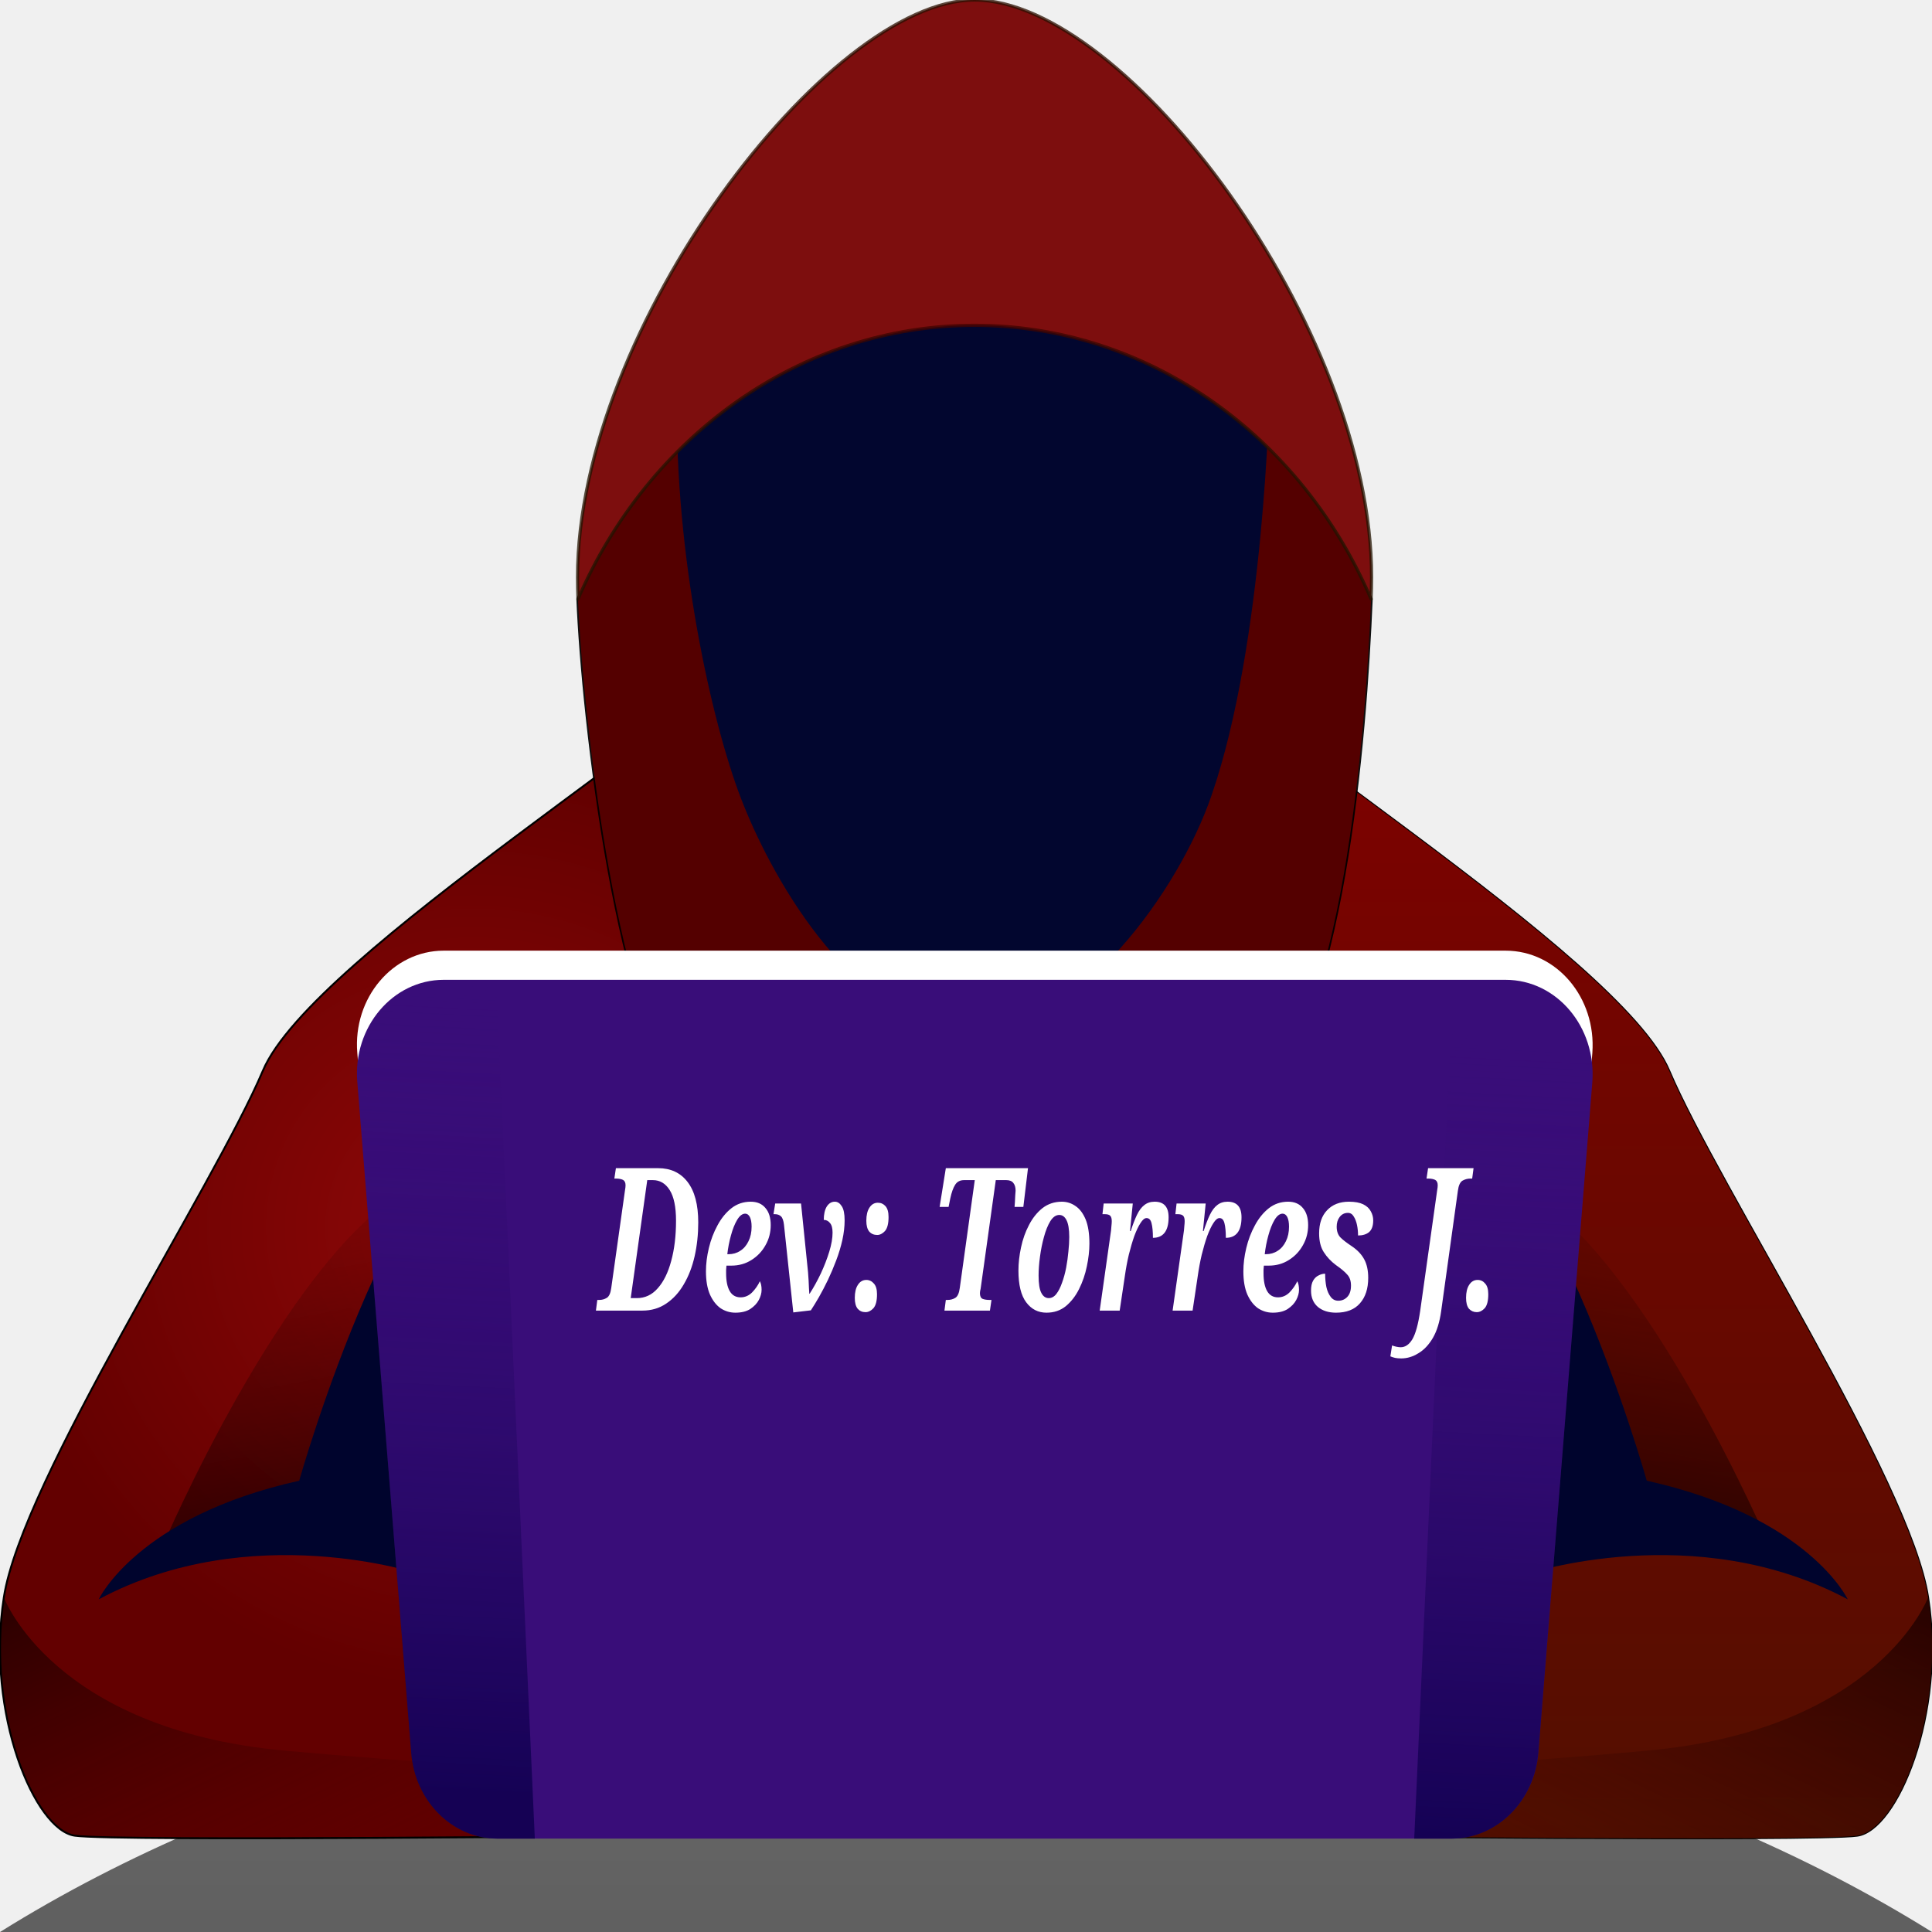
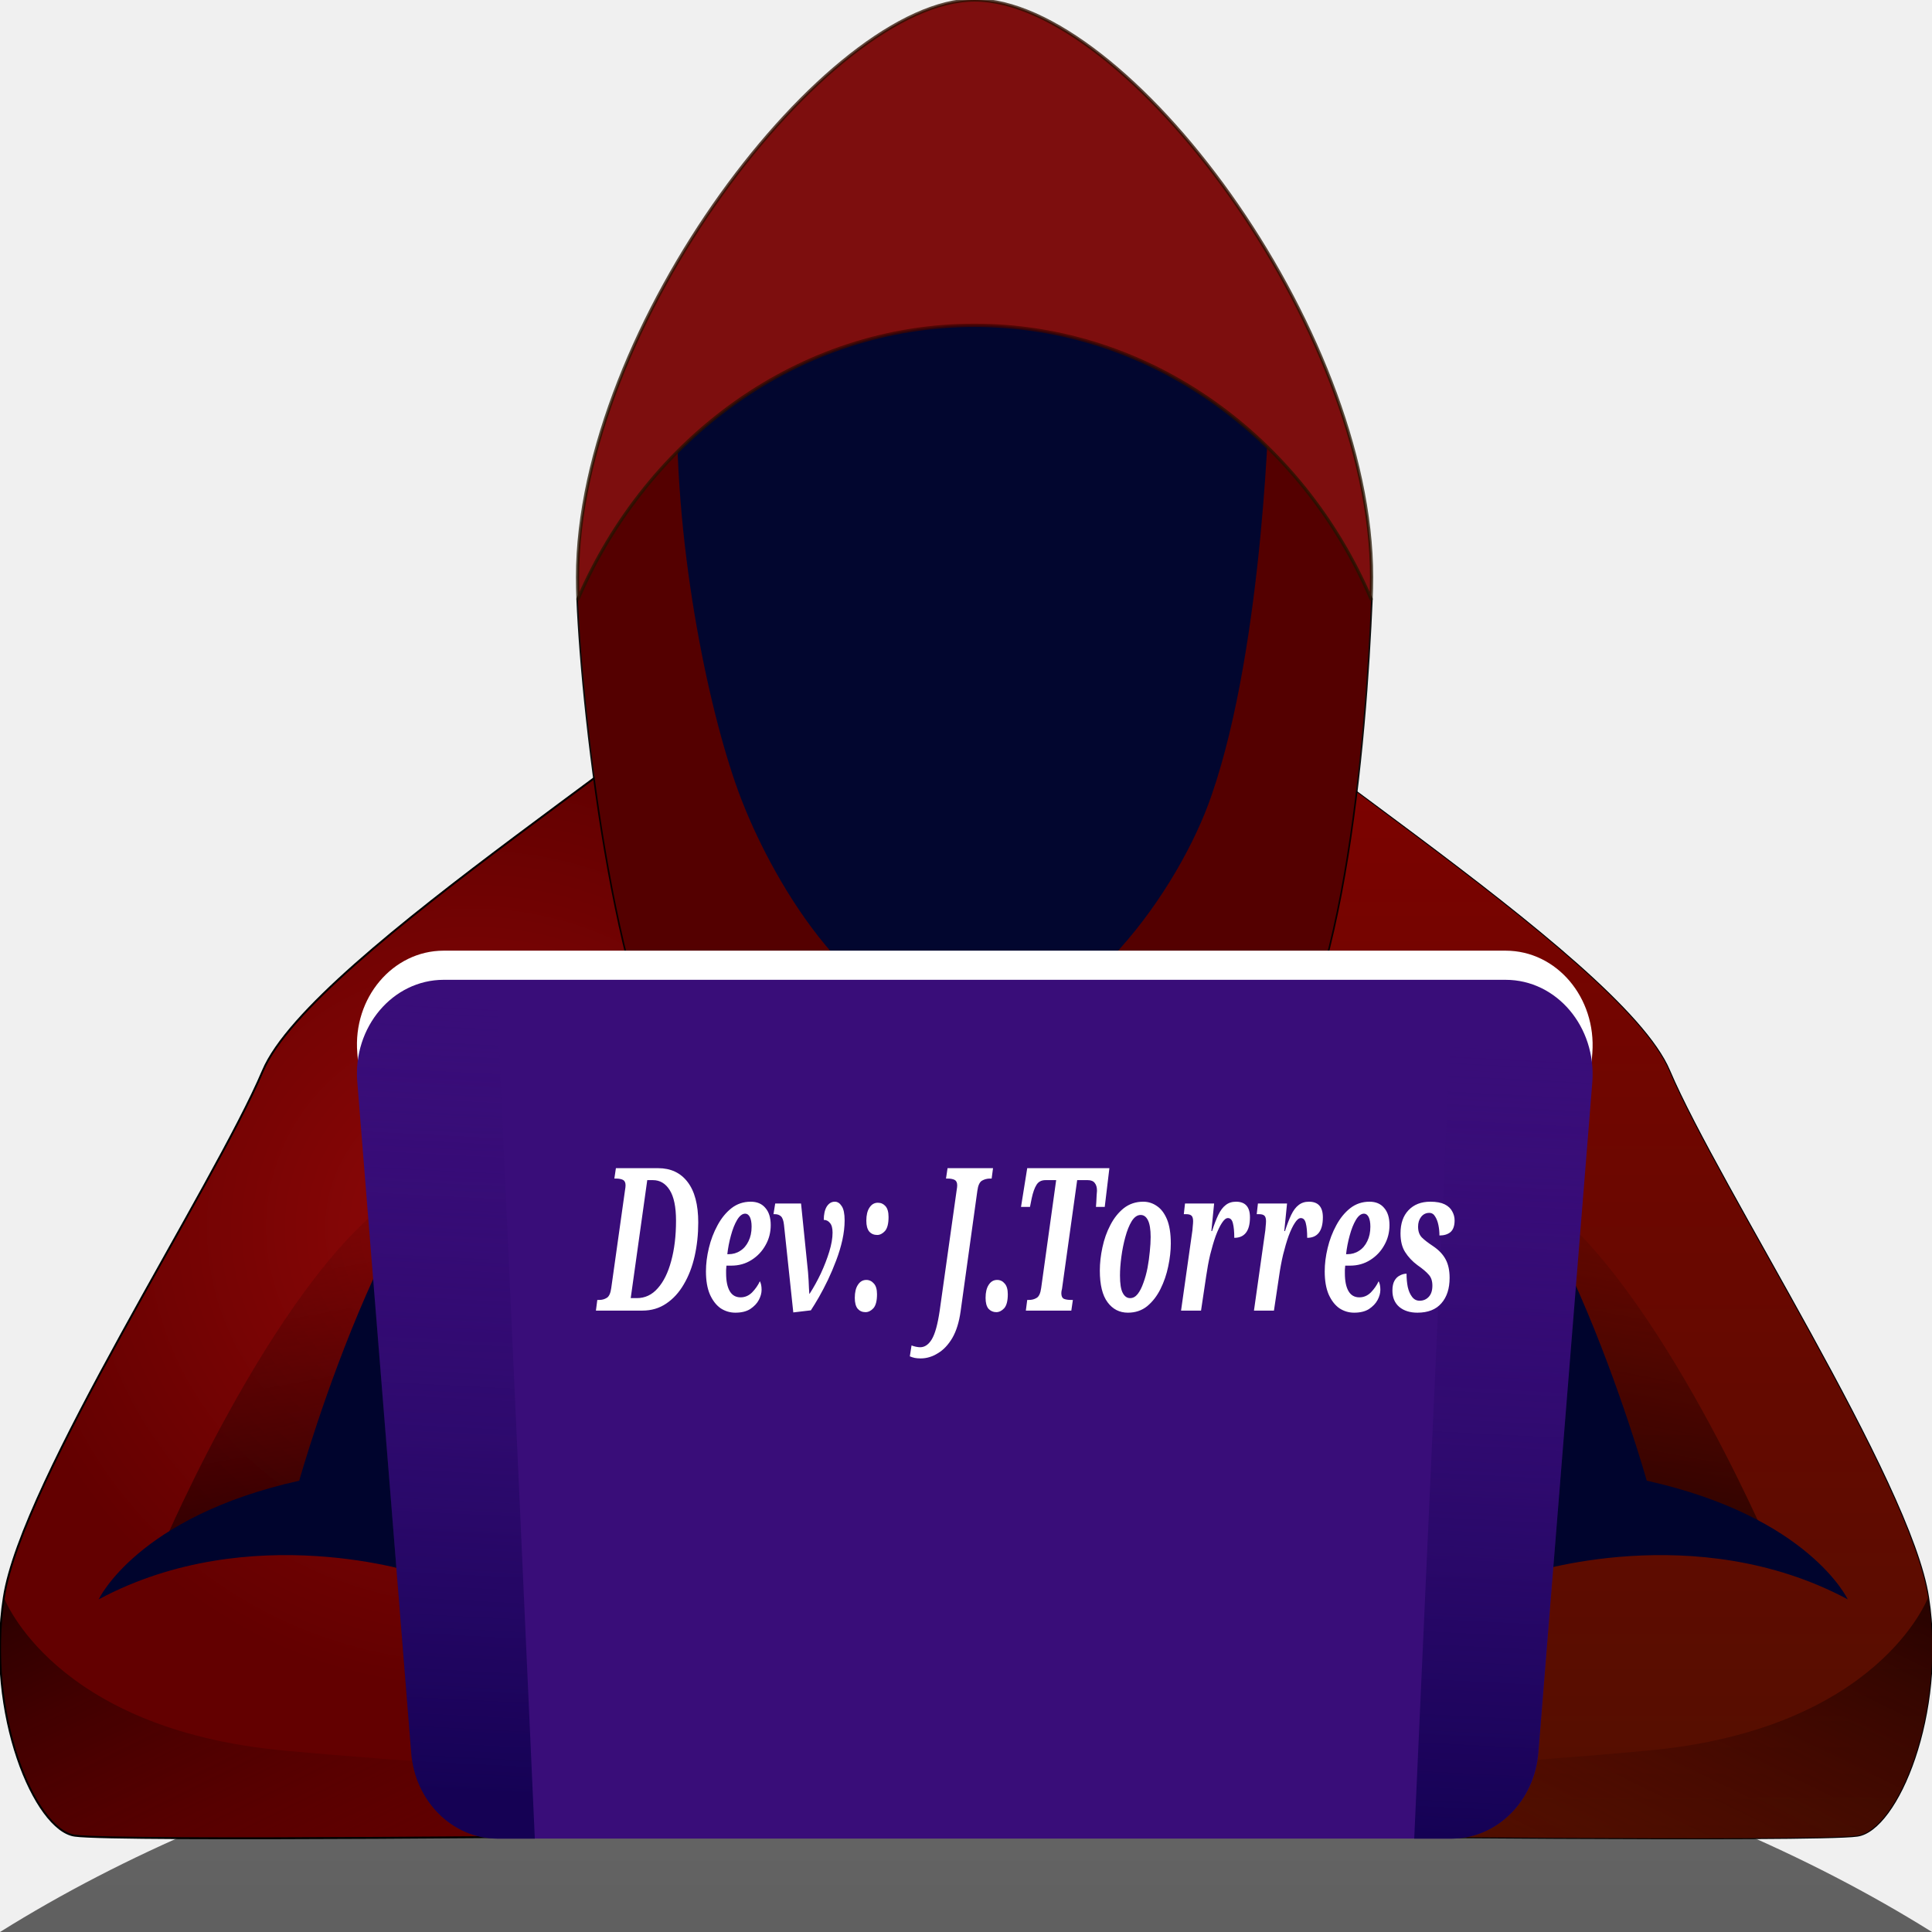
<svg xmlns="http://www.w3.org/2000/svg" viewBox="100.001 100 299.999 300" width="299.999" height="300">
  <defs>
    <linearGradient gradientUnits="userSpaceOnUse" x1="250.649" y1="161.61" x2="250.649" y2="166.833" id="a" spreadMethod="reflect" gradientTransform="matrix(9.41896 0 0 7.48787 -2110.861 -849.224)">
      <stop offset="0" style="stop-color:rgb(17.647% 17.647% 17.647%/.686)" />
      <stop offset="1" style="stop-color:rgb(11.621% 11.621% 11.621%/.686)" />
    </linearGradient>
    <linearGradient gradientUnits="userSpaceOnUse" x1="260.26" y1="139.686" x2="260.26" y2="165.02" id="b" spreadMethod="reflect" gradientTransform="matrix(7.63927 0 0 7.48787 -1661.67 -850.206)">
      <stop offset="0" style="stop-color:rgb(50.98% 0% 0%)" />
      <stop offset="1" style="stop-color:rgb(32.427% 5.956% 0%)" />
    </linearGradient>
    <linearGradient id="c" x1="69.876" y1="86.585" x2="79.984" y2="64.365" gradientUnits="userSpaceOnUse" gradientTransform="matrix(3.17781 0 0 3.43706 99.997 99.998)">
      <stop stop-color="#F4D63B" stop-opacity="0" />
      <stop offset="1" stop-color="#5C1CB2" />
    </linearGradient>
    <linearGradient id="d" x1="94.739" y1="50.432" x2="90.877" y2="73.054" gradientUnits="userSpaceOnUse" gradientTransform="matrix(3.17781 0 0 3.43706 99.997 99.998)">
      <stop stop-color="#F4D63B" stop-opacity="0" />
      <stop offset="1" stop-color="#5C1CB2" />
    </linearGradient>
    <linearGradient id="f" x1="24.528" y1="86.585" x2="14.419" y2="64.365" gradientUnits="userSpaceOnUse" gradientTransform="matrix(3.17781 0 0 3.43706 99.997 99.998)">
      <stop stop-color="#F4D63B" stop-opacity="0" />
      <stop offset="1" stop-color="#5C1CB2" />
    </linearGradient>
    <linearGradient id="g" x1="-.336" y1="50.432" x2="3.526" y2="73.054" gradientUnits="userSpaceOnUse" gradientTransform="matrix(3.17781 0 0 3.43706 99.997 99.998)">
      <stop stop-color="#F4D63B" stop-opacity="0" />
      <stop offset="1" stop-color="#5C1CB2" />
    </linearGradient>
    <linearGradient id="i" x1="109.753" y1="48.299" x2="108.016" y2="85.077" gradientUnits="userSpaceOnUse">
      <stop stop-color="#fff" stop-opacity="0" />
      <stop offset="1" stop-color="#5C1CB2" />
    </linearGradient>
    <linearGradient id="j" x1="161.315" y1="50.64" x2="159.587" y2="87.217" gradientUnits="userSpaceOnUse">
      <stop stop-color="#fff" stop-opacity="0" />
      <stop offset="1" stop-color="#5C1CB2" />
    </linearGradient>
    <radialGradient gradientUnits="userSpaceOnUse" cx="240.224" cy="152.353" r="9.618" id="e" gradientTransform="matrix(7.63927 0 0 7.48787 -1661.67 -850.206)">
      <stop offset="0" style="stop-color:rgb(56.078% 3.137% 3.137%)" />
      <stop offset="1" style="stop-color:rgb(38.93% 0% 0%)" />
    </radialGradient>
    <radialGradient gradientUnits="userSpaceOnUse" cx="250.416" cy="133.111" r="8.07" id="h" gradientTransform="matrix(7.63927 0 0 7.48787 -1661.67 -850.206)">
      <stop offset="0" style="stop-color:rgb(26.275% 0% 0%)" />
      <stop offset="1" style="stop-color:rgb(13.368% 7.602% 0%)" />
    </radialGradient>
  </defs>
  <path d="M400 400c-38.658-24.153-91.587-39.108-150.051-39.108-58.353 0-111.297 14.955-149.946 39.108z" style="fill:url(#a);paint-order:stroke" />
  <path d="M388.375 385.042c-6.213.912-89.016 0-89.016 0l-1.944-9.357-7.545-36.846s30.504 1.653 28.626-.837c-1.896-2.415-5.241-40.332-22.2-46.056-16.974-5.742-43.23-6.579-43.23-6.579v-72.033l24.228-17.586c11.736 14.79 74.295 52.473 81.897 70.518 7.623 17.967 37.5 63.81 40.203 81.786 2.814 18.039-4.803 36.156-11.019 36.99" style="stroke:#000;stroke-width:.3px;paint-order:stroke;fill:url(#b)" />
  <path style="mix-blend-mode:multiply" d="M388.375 385.042c-6.213.912-89.016 0-89.016 0l-1.944-9.357c15.351-.678 37.83-1.947 58.5-3.861 35.889-3.309 43.479-23.772 43.479-23.772 2.805 18.045-4.803 36.168-11.019 36.99" fill="url(#c)" />
  <path style="mix-blend-mode:multiply" d="M374.764 340.126s-18.723-44.016-37.704-55.278l6.018 50.586z" fill="url(#d)" />
  <path d="M337.06 344.419s26.169-8.754 49.854 3.924c0 0-6.012-12.831-31.206-18.42 0 0-16.056-57.162-35.049-59.79-19.002-2.733-19.968 78.21-19.968 78.21z" fill="#00042D" />
  <path d="M222.709 195.748c-11.736 14.79-74.292 52.473-81.888 70.518-7.623 17.967-37.5 63.81-40.221 81.786-2.805 18.039 4.821 36.156 11.028 36.99 6.216.912 89.016 0 89.016 0l9.498-46.203s-30.513 1.653-28.626-.837c1.878-2.415 5.241-40.332 22.2-46.056 16.959-5.742 43.23-6.579 43.23-6.579v-72.033z" style="stroke:#000;stroke-width:.3px;paint-order:fill;fill-rule:nonzero;fill:url(#e)" />
  <path style="mix-blend-mode:multiply" d="M111.628 385.042c6.216.912 89.016 0 89.016 0l1.953-9.357c-15.36-.678-37.833-1.947-58.509-3.861-35.88-3.309-43.488-23.772-43.488-23.772-2.805 18.045 4.806 36.168 11.025 36.99" fill="url(#f)" />
  <path style="mix-blend-mode:multiply" d="M125.239 340.126s18.714-44.016 37.713-55.278l-6.018 50.586z" fill="url(#g)" />
  <path d="M165.169 344.419s-26.175-8.754-49.839 3.924c0 0 6.006-12.831 31.134-18.42 0 0 16.056-57.162 35.121-59.79 18.99-2.733 19.896 78.21 19.896 78.21z" fill="#00042D" />
  <path d="M312.904 193.027c-.9 21.372-4.332 66.456-18.228 78.675-10.398 9.15-29.235 3.408-43.353 3.408-16.479 0-33.153 8.598-44.193-3.408-11.16-12.066-16.617-59.946-17.379-78.675 10.824-25.065 34.353-42.507 61.572-42.507 27.303 0 50.844 17.442 61.581 42.519" style="paint-order:stroke markers;fill-rule:nonzero;fill:#540000;stroke-opacity:.94;stroke-width:.5px;stroke:#000;stroke-linecap:round;stroke-linejoin:round" />
  <path style="mix-blend-mode:multiply;fill:transparent" d="M192.478 171.808c0 31.41 7.401 64.329 13.2 78.909 5.865 14.568 25.269 41.079 45.714 45 20.475 3.93 40.497-28.167 46.923-47.187 10.47-30.666 11.457-80.952 11.457-80.952s-33.378-32.844-64.584-29.745c-31.134 3.012-52.71 33.975-52.71 33.975" />
  <path d="M205.108 164.11c0 24.315 5.796 49.758 10.41 61.02 4.53 11.316 17.379 34.878 35.805 34.878 16.272 0 31.77-21.822 36.795-36.471 8.25-23.784 9.012-62.751 9.012-62.751s-26.175-25.374-50.616-23.025c-24.501 2.337-41.406 26.349-41.406 26.349" style="fill:#02062f" />
  <path d="M251.323 100c-22.689 0-61.641 50.751-61.641 89.628q0 1.731.069 3.399c10.824-25.065 34.362-42.507 61.572-42.507 27.309 0 50.844 17.442 61.581 42.507.045-1.113.078-2.244.078-3.399 0-38.877-38.19-89.628-61.659-89.628" style="stroke:url(#h);stroke-width:.5px;stroke-opacity:.75;stroke-linejoin:round;stroke-linecap:round;fill:#7d0e0e" />
  <path d="M325.417 380.956H177.262c-7.011 0-12.834-5.802-13.407-13.35l-8.373-104.124c-.696-8.514 5.493-15.852 13.404-15.864h164.895c7.962 0 14.106 7.32 13.479 15.864l-8.376 104.124c-.6 7.548-6.462 13.368-13.467 13.368" fill="#fff" />
  <path d="M325.417 385.498H177.262c-7.008 0-12.834-5.808-13.407-13.365l-8.373-104.127c-.696-8.514 5.493-15.849 13.404-15.861h164.895c7.962 0 14.106 7.326 13.479 15.861l-8.376 104.127c-.6 7.569-6.462 13.365-13.467 13.365" style="fill:#390d79" />
  <g style="mix-blend-mode:multiply">
    <path d="M24.244 44.268h-2.57a4.24 4.24 0 0 0-4.218 4.614l2.636 30.296a4.235 4.235 0 0 0 4.218 3.888h1.824z" fill="url(#i)" transform="matrix(3.1778 0 0 3.43706 99.999 100)" />
    <path d="M73.565 44.268h-2.57l-1.89 38.798h1.824a4.256 4.256 0 0 0 4.24-3.888l2.636-30.296c.198-2.483-1.735-4.614-4.24-4.614" fill="url(#j)" transform="matrix(3.1778 0 0 3.43706 99.999 100)" />
  </g>
-   <text style="fill:#fff;font-family:Garamond;font-style:italic;font-weight:700;stroke:#bb9a00;stroke-linecap:round;stroke-linejoin:round;stroke-opacity:.67;stroke-width:0px;white-space:pre" transform="matrix(1.71192 0 0 2.58288 -172.458 -49.508)" x="213.487" y="136.676">Dev: Torres J.</text>
+   <text style="fill:#fff;font-family:Garamond;font-style:italic;font-weight:700;stroke:#bb9a00;stroke-linecap:round;stroke-linejoin:round;stroke-opacity:.67;stroke-width:0px;white-space:pre" transform="matrix(1.71192 0 0 2.58288 -172.458 -49.508)" x="213.487" y="136.676">Dev: J.Torres </text>
</svg>
